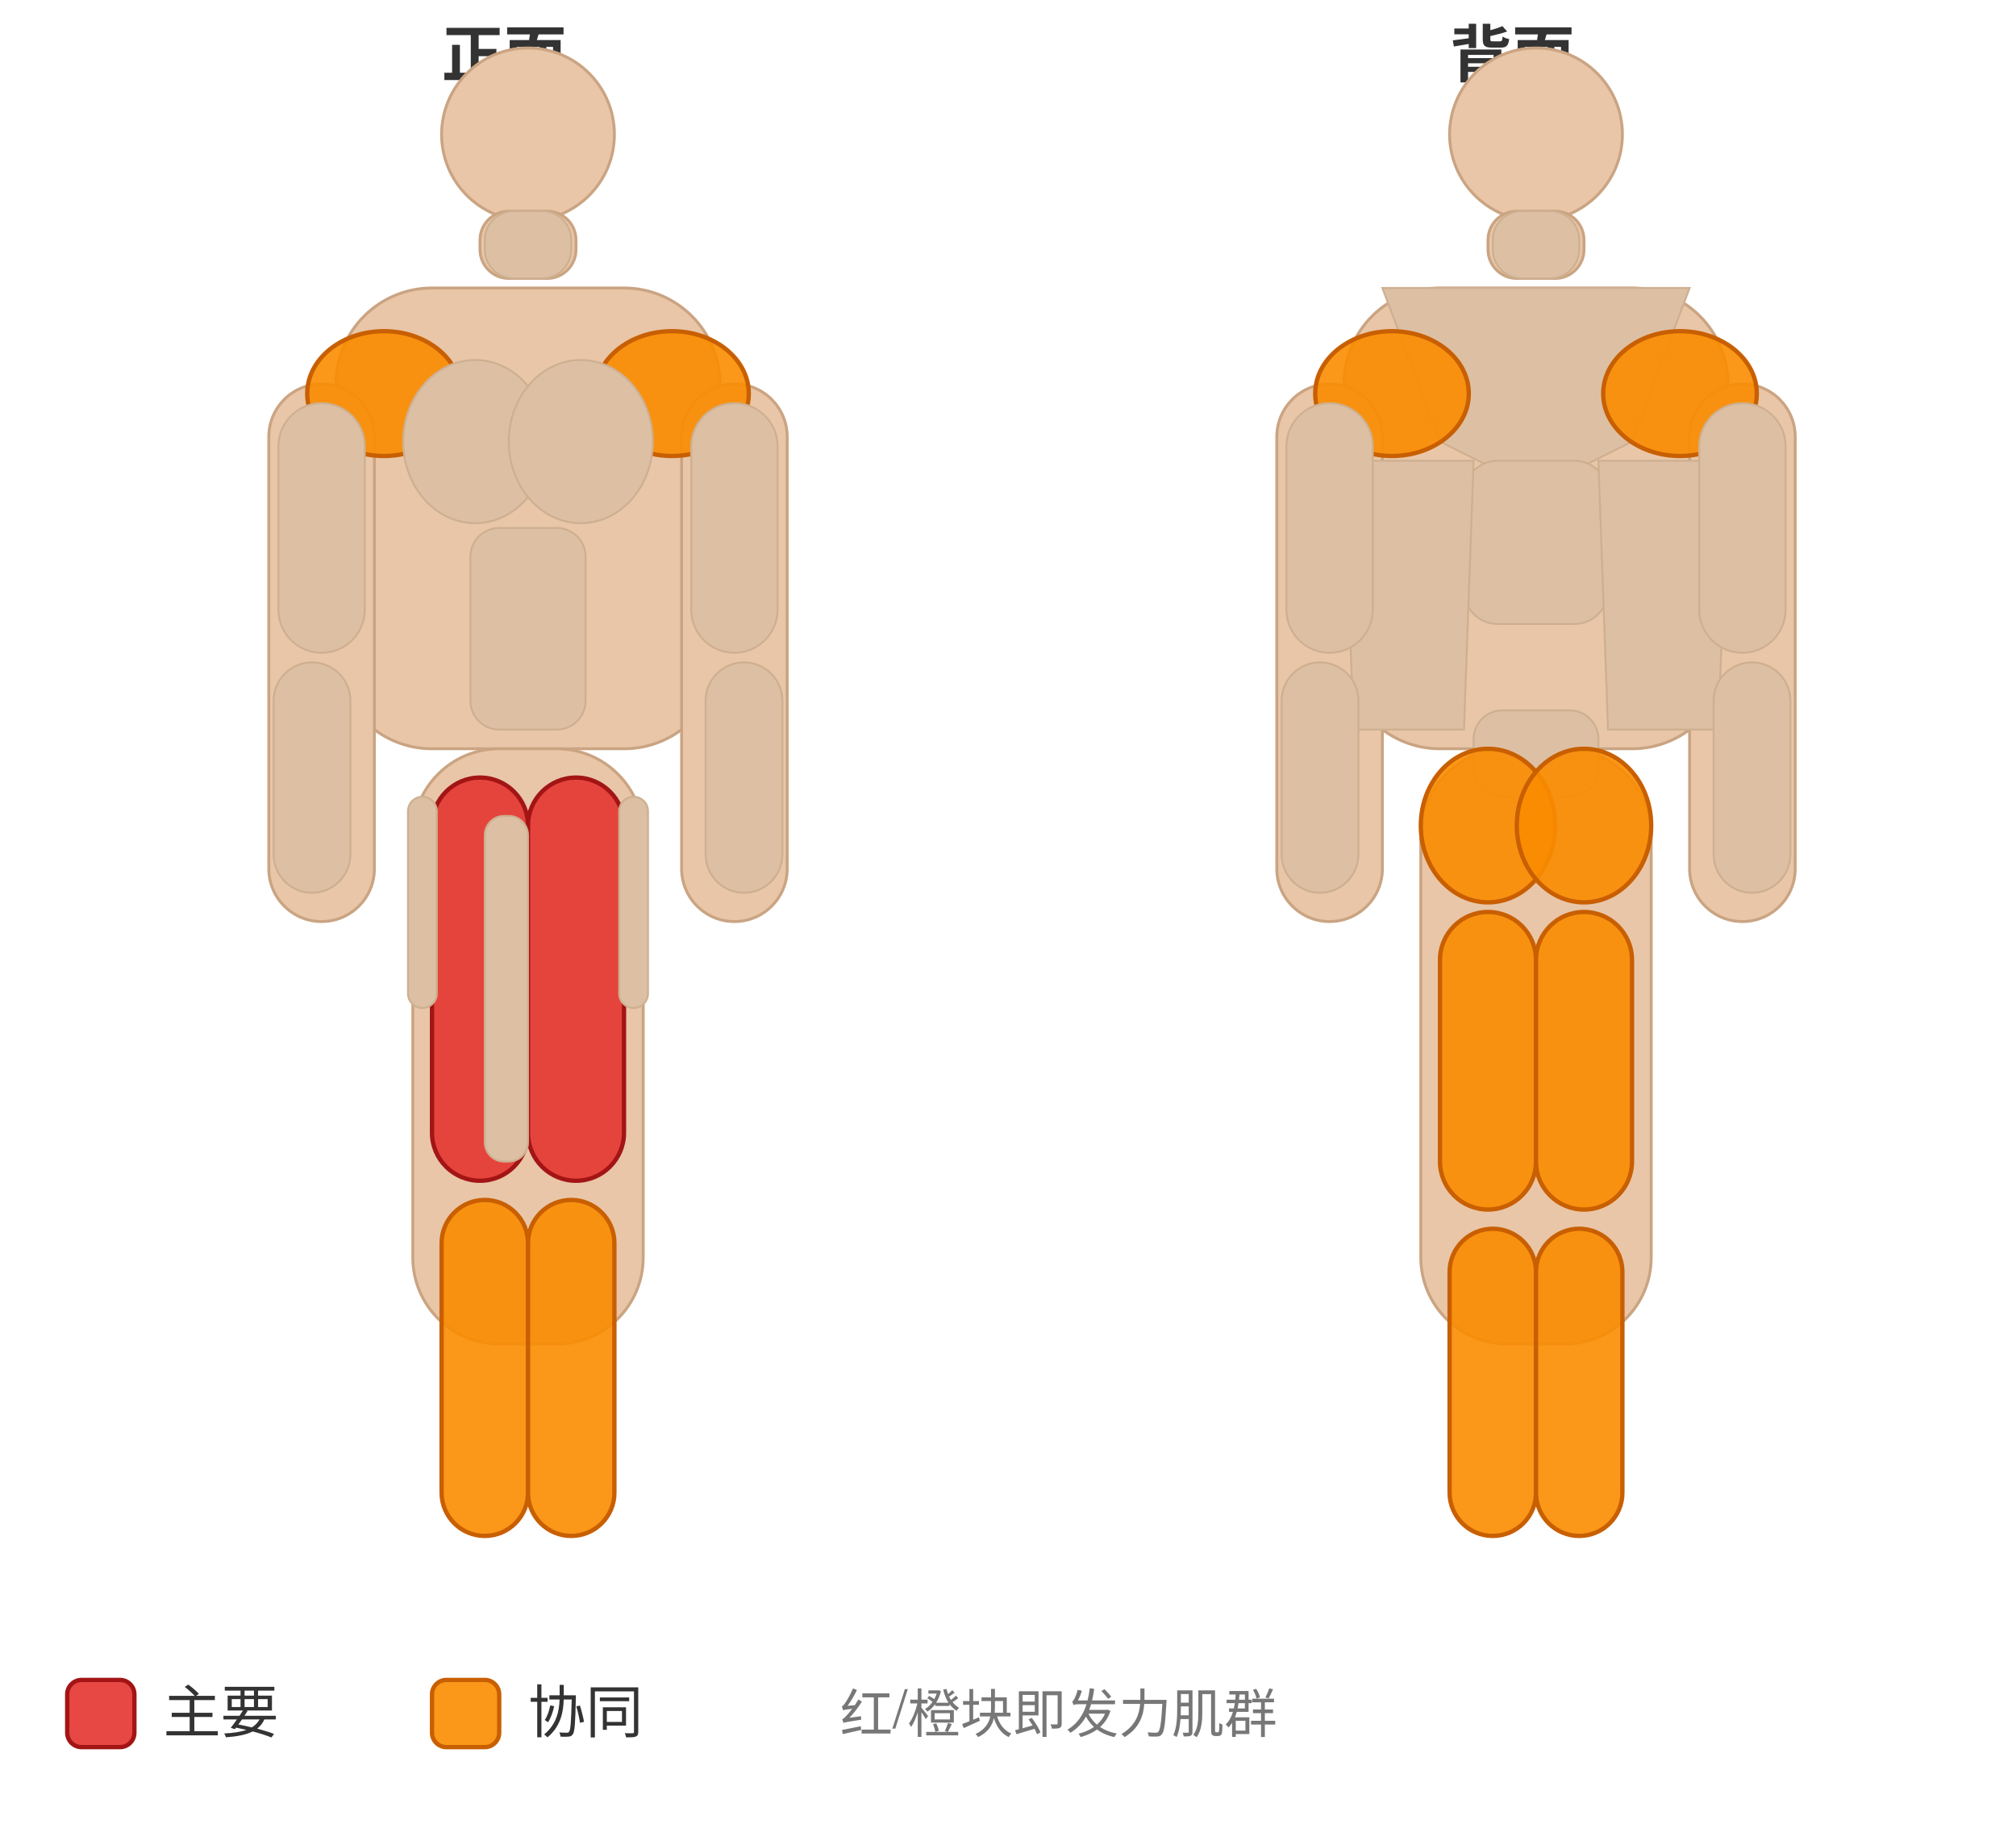
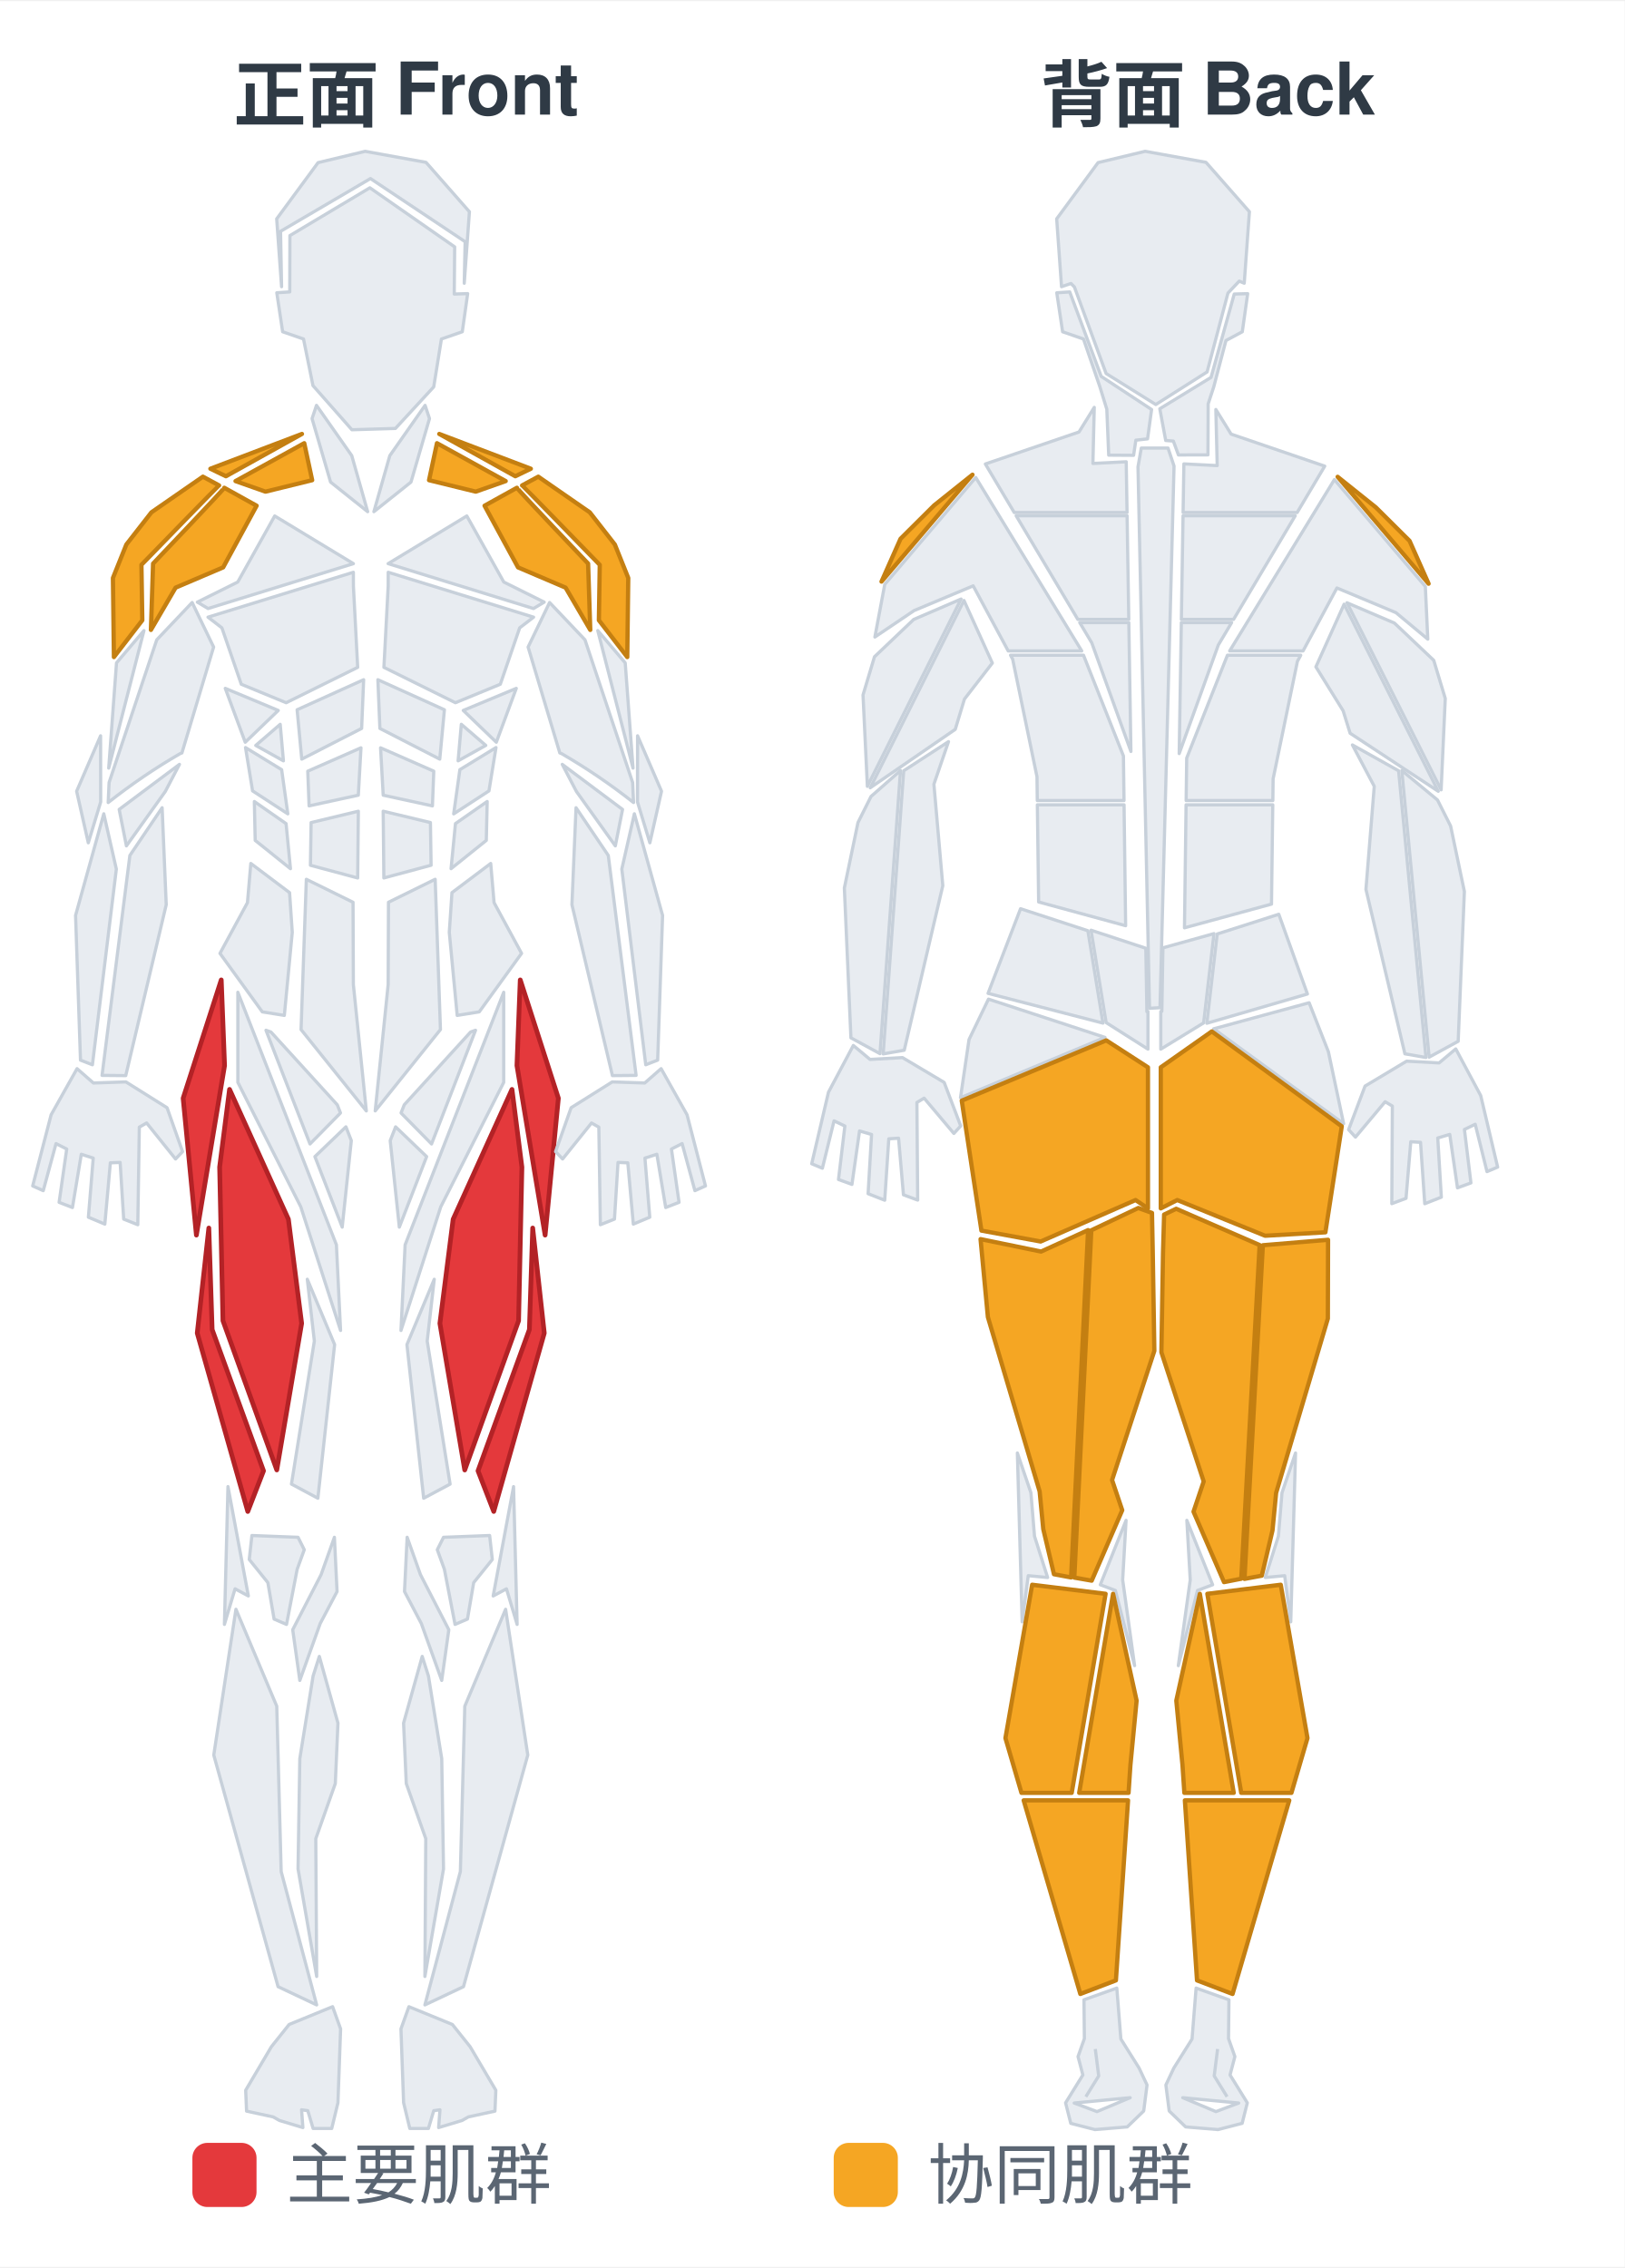
- <svg xmlns="http://www.w3.org/2000/svg" viewBox="0 0 420 380" width="420" height="380" font-family="-apple-system,Segoe UI,Helvetica,Arial,sans-serif">
-   <rect width="420" height="380" fill="#ffffff" />
-   <text x="105" y="16" font-size="13" font-weight="700" text-anchor="middle" fill="#333">正面</text>
-   <text x="315" y="16" font-size="13" font-weight="700" text-anchor="middle" fill="#333">背面</text>
-   <g transform="translate(10,0)">
-     <circle fill="#e9c6a8" stroke="#caa482" stroke-width="0.6" cx="100" cy="28" r="18" />
-     <rect fill="#e9c6a8" stroke="#caa482" stroke-width="0.6" x="90" y="44" width="20" height="14" rx="6" />
-     <rect fill="#e9c6a8" stroke="#caa482" stroke-width="0.6" x="60" y="60" width="80" height="96" rx="20" />
-     <rect fill="#e9c6a8" stroke="#caa482" stroke-width="0.6" x="46" y="80" width="22" height="112" rx="11" />
-     <rect fill="#e9c6a8" stroke="#caa482" stroke-width="0.6" x="132" y="80" width="22" height="112" rx="11" />
-     <rect fill="#e9c6a8" stroke="#caa482" stroke-width="0.6" x="76" y="156" width="48" height="124" rx="18" />
-     <rect fill="#ddc0a4" stroke="#cdb090" stroke-width="0.4" x="91" y="44" width="18" height="14" rx="6" />
-     <ellipse fill="#fb8c00" fill-opacity="0.9" stroke="#c85f00" stroke-width="0.9" cx="70" cy="82" rx="16" ry="13" />
-     <ellipse fill="#fb8c00" fill-opacity="0.9" stroke="#c85f00" stroke-width="0.9" cx="130" cy="82" rx="16" ry="13" />
-     <ellipse fill="#ddc0a4" stroke="#cdb090" stroke-width="0.4" cx="89" cy="92" rx="15" ry="17" />
-     <ellipse fill="#ddc0a4" stroke="#cdb090" stroke-width="0.4" cx="111" cy="92" rx="15" ry="17" />
-     <rect fill="#ddc0a4" stroke="#cdb090" stroke-width="0.4" x="48" y="84" width="18" height="52" rx="9" />
-     <rect fill="#ddc0a4" stroke="#cdb090" stroke-width="0.4" x="134" y="84" width="18" height="52" rx="9" />
-     <rect fill="#ddc0a4" stroke="#cdb090" stroke-width="0.4" x="47" y="138" width="16" height="48" rx="8" />
-     <rect fill="#ddc0a4" stroke="#cdb090" stroke-width="0.4" x="137" y="138" width="16" height="48" rx="8" />
-     <rect fill="#ddc0a4" stroke="#cdb090" stroke-width="0.4" x="88" y="110" width="24" height="42" rx="6" />
-     <rect fill="#e53935" fill-opacity="0.92" stroke="#a31515" stroke-width="0.9" x="80" y="162" width="20" height="84" rx="10" />
-     <rect fill="#e53935" fill-opacity="0.92" stroke="#a31515" stroke-width="0.9" x="100" y="162" width="20" height="84" rx="10" />
-     <rect fill="#ddc0a4" stroke="#cdb090" stroke-width="0.4" x="91" y="170" width="9" height="72" rx="4" />
-     <rect fill="#ddc0a4" stroke="#cdb090" stroke-width="0.4" x="75" y="166" width="6" height="44" rx="3" />
-     <rect fill="#ddc0a4" stroke="#cdb090" stroke-width="0.4" x="119" y="166" width="6" height="44" rx="3" />
-     <rect fill="#fb8c00" fill-opacity="0.9" stroke="#c85f00" stroke-width="0.9" x="82" y="250" width="18" height="70" rx="9" />
-     <rect fill="#fb8c00" fill-opacity="0.9" stroke="#c85f00" stroke-width="0.9" x="100" y="250" width="18" height="70" rx="9" />
+ <svg xmlns="http://www.w3.org/2000/svg" viewBox="0 0 76 106" width="260" height="363" role="img" font-family="-apple-system,BlinkMacSystemFont,Segoe UI,Helvetica,Arial,sans-serif">
+   <rect width="76" height="106" fill="#ffffff" />
+   <text x="19" y="5.6" font-size="3.4" font-weight="600" text-anchor="middle" fill="#2f3a45">正面 Front</text>
+   <text x="56.5" y="5.6" font-size="3.4" font-weight="600" text-anchor="middle" fill="#2f3a45">背面 Back</text>
+   <g transform="translate(1.5,7)">
+     <path d="m 11.672,6.359 -0.048,-2.591 4.206,-2.468 4.428,2.954 -0.041,1.944 0.242,-3.345 -2.031,-2.311 -2.845,-0.516 -2.204,0.529 -1.936,2.631 z" fill="#e8ecf1" stroke="#c7d0da" stroke-width="0.15" stroke-linejoin="round" />
+     <path d="m 19.749,6.703 0.02,-2.207 -3.967,-2.764 -3.741,2.236 -0.006,2.635 -0.607,0.04 0.274,1.824 0.976,0.339 0.442,2.18 1.822,2.066 2.035,-0.061 1.792,-1.944 0.36,-2.241 0.976,-0.339 0.252,-1.784 z" fill="#e8ecf1" stroke="#c7d0da" stroke-width="0.15" stroke-linejoin="round" />
+     <path d="m 13.305,11.911 1.65,2.352 0.744,2.622 -1.735,-1.384 -0.866,-2.971 z" fill="#e8ecf1" stroke="#c7d0da" stroke-width="0.15" stroke-linejoin="round" />
+     <path d="m 18.385,11.911 -1.65,2.352 -0.745,2.622 1.735,-1.384 0.866,-2.971 z" fill="#e8ecf1" stroke="#c7d0da" stroke-width="0.15" stroke-linejoin="round" />
+     <path d="m 19.048,13.248 3.557,1.979 0.727,-0.351 z m -0.107,0.433 -0.371,1.731 2.185,0.536 1.401,-0.494 z" fill="#f5a623" stroke="#c47f11" stroke-width="0.2" stroke-linejoin="round" />
+     <path d="m 22.922,15.657 0.758,-0.41 2.408,1.668 1.174,1.507 0.627,1.563 -0.046,3.702 -1.328,-1.722 0.041,-2.594 -0.488,-0.5 c 0,0 -3.098,-3.191 -3.144,-3.214 z m -0.241,0.109 c -0.001,0.052 3.33,3.547 3.33,3.547 l 0.101,3.104 -1.154,-1.978 -2.225,-0.948 -1.566,-2.885 z" fill="#f5a623" stroke="#c47f11" stroke-width="0.2" stroke-linejoin="round" />
+     <path d="m 12.625,13.248 -3.557,1.979 -0.727,-0.351 z m 0.107,0.433 0.371,1.731 -2.185,0.536 -1.401,-0.494 z" fill="#f5a623" stroke="#c47f11" stroke-width="0.2" stroke-linejoin="round" />
+     <path d="m 8.75,15.657 -0.758,-0.41 -2.408,1.668 -1.174,1.507 -0.627,1.563 0.046,3.702 1.328,-1.722 -0.041,-2.594 0.488,-0.5 c 0,0 3.098,-3.191 3.144,-3.214 z m 0.241,0.109 c 0.002,0.052 -3.33,3.547 -3.33,3.547 l -0.101,3.104 1.154,-1.978 2.225,-0.948 1.566,-2.885 z" fill="#f5a623" stroke="#c47f11" stroke-width="0.2" stroke-linejoin="round" />
+     <path d="m 27.622,30.815 -0.338,1.705 -1.819,-2.544 -0.663,-1.269 z m -2.853,-2.61 c -0.026,-0.014 -0.054,-0.025 -0.082,-0.032 l -1.483,-4.955 1.005,-2.084 1.655,1.745 2.23,6.677 0.042,0.937 c -1.065,-0.842 -2.19,-1.607 -3.364,-2.288 z m 1.694,-5.757 1.649,6.434 -0.365,-4.923 z" fill="#e8ecf1" stroke="#c7d0da" stroke-width="0.15" stroke-linejoin="round" />
+     <path d="m 26.955,32.969 1.301,10.289 -1.108,0.01 -1.894,-7.996 0.192,-4.537 z m 1.22,-1.95 -0.587,2.586 1.119,9.156 0.558,-0.217 0.23,-6.77 z" fill="#e8ecf1" stroke="#c7d0da" stroke-width="0.15" stroke-linejoin="round" />
+     <path d="m 4.075,30.815 0.338,1.705 1.819,-2.544 0.663,-1.269 z m 2.853,-2.61 c 0.026,-0.014 0.054,-0.025 0.082,-0.032 l 1.483,-4.955 -1.005,-2.084 -1.655,1.745 -2.23,6.677 -0.042,0.937 c 1.065,-0.842 2.19,-1.607 3.364,-2.288 z m -1.694,-5.757 -1.649,6.434 0.365,-4.923 z" fill="#e8ecf1" stroke="#c7d0da" stroke-width="0.15" stroke-linejoin="round" />
+     <path d="m 4.575,32.969 -1.301,10.289 1.108,0.01 1.894,-7.996 -0.192,-4.537 z m -1.22,-1.95 0.587,2.586 -1.119,9.156 -0.558,-0.217 -0.23,-6.77 z" fill="#e8ecf1" stroke="#c7d0da" stroke-width="0.15" stroke-linejoin="round" />
+     <path d="m 20.337,17.085 1.729,3.091 1.890,0.94 -0.5,0.3 -6.8, -2.1 z" fill="#e8ecf1" stroke="#c7d0da" stroke-width="0.15" stroke-linejoin="round" />
+     <path d="m 16.66,19.72 6.8,2.1 -0.65,0.5 -0.906,2.638 -2.1,0.865 -3.345,-1.655 0.2,-3.8 z" fill="#e8ecf1" stroke="#c7d0da" stroke-width="0.15" stroke-linejoin="round" />
+     <path d="m 11.351,17.085 -1.729,3.091 -1.890,0.94 0.5,0.3 6.8,-2.1 z" fill="#e8ecf1" stroke="#c7d0da" stroke-width="0.15" stroke-linejoin="round" />
+     <path d="m 15.03,19.72 -6.8,2.1 0.65,0.5 0.906,2.638 2.1,0.865 3.346,-1.655 -0.2,-3.8 z" fill="#e8ecf1" stroke="#c7d0da" stroke-width="0.15" stroke-linejoin="round" />
+     <path d="m 19.642,34.708 1.813,-1.365 0.157,1.833 1.286,2.373 -1.98,2.737 -1.031,0.166 -0.37,-3.888 z" fill="#e8ecf1" stroke="#c7d0da" stroke-width="0.15" stroke-linejoin="round" />
+     <path d="M 19.289,26.152 l -3.112 -1.406 0.094 2.28 2.801 1.436 z M 21.224,27.820 l -1.294 0.721 0.15 -1.709 z M 20.171,26.183 l 2.48 -1.032 -0.934 2.521 z M 21.702,27.921 l -1.69 1.034 -0.289 2.068 1.65 -1.075 z" fill="#e8ecf1" stroke="#c7d0da" stroke-width="0.15" stroke-linejoin="round" />
+     <path d="M 18.791,29.025 l -0.062 1.624 -2.303 -0.5 -0.124 -2.217 z M 18.635,31.429 l 0.031 1.998 -2.21 0.594 -0.031 -3.123 z M 21.290,30.444 l -1.484 1.034 -0.206 2.109 1.649 -1.324 z" fill="#e8ecf1" stroke="#c7d0da" stroke-width="0.15" stroke-linejoin="round" />
+     <path d="m 12.046,34.708 -1.813,-1.365 -0.157,1.833 -1.286,2.374 1.98,2.736 1.031,0.166 0.371,-3.887 z" fill="#e8ecf1" stroke="#c7d0da" stroke-width="0.15" stroke-linejoin="round" />
+     <path d="m 15.636,44.92 -0.606,-5.912 -0.015,-3.849 -2.185,-1.075 -0.247,7.03 z" fill="#e8ecf1" stroke="#c7d0da" stroke-width="0.15" stroke-linejoin="round" />
+     <path d="m 16.052,44.919 0.606,-5.912 0.015,-3.849 2.184,-1.075 0.247,7.03 z" fill="#e8ecf1" stroke="#c7d0da" stroke-width="0.15" stroke-linejoin="round" />
+     <path d="m 12.399,26.152 3.112,-1.406 -0.094,2.28 -2.801,1.436 z m -1.935,1.669 1.294,0.721 -0.15,-1.709 z m 1.053,-1.637 -2.479,-1.033 0.934,2.521 z m -1.532,1.737 1.69,1.034 0.289,2.067 -1.649,-1.075 z" fill="#e8ecf1" stroke="#c7d0da" stroke-width="0.15" stroke-linejoin="round" />
+     <path d="M 12.897,29.025 l 0.062 1.624 2.303 -0.5 0.124 -2.217 z M 13.053,31.430 l -0.031 1.998 2.21 0.594 0.031 -3.123 z M 10.398,30.445 l 1.484 1.034 0.206 2.109 -1.65 -1.324 z" fill="#e8ecf1" stroke="#c7d0da" stroke-width="0.15" stroke-linejoin="round" />
+     <path d="m 14.404,45.04 0.022,-0.028 -0.149,-0.379 -3.102,-3.404 -0.233,-0.083 2.059,5.32 z m -1.173,2.018 1.277,3.299 0.426,-4.049 -0.252,-0.643 z" fill="#e8ecf1" stroke="#c7d0da" stroke-width="0.15" stroke-linejoin="round" />
+     <path d="m 17.284,45.04 -0.022,-0.028 0.149,-0.379 3.102,-3.404 0.232,-0.083 -2.058,5.32 z m 1.173,2.018 -1.277,3.299 -0.426,-4.048 0.252,-0.643 z" fill="#e8ecf1" stroke="#c7d0da" stroke-width="0.15" stroke-linejoin="round" />
+     <path d="m 23.419,50.399 -0.155,4.751 -2.403,6.609 0.736,1.9 2.364,-8.344 z m -0.582,-11.608 -0.155,4.007 1.318,7.932 0.62,-6.403 z m -0.387,5.123 -2.752,6.073 -0.62,4.874 1.162,6.858 2.519,-6.981 0.155,-7.188 z" fill="#e4393c" stroke="#b32226" stroke-width="0.22" stroke-linejoin="round" />
+     <path d="m 22.063,39.37 v 4.214 l -2.946,5.825 -1.86,5.783 0.194,-4.007 z m -3.249,13.426 -0.065,0.155 -1.213,2.902 0.783,7.188 1.236,-0.661 -1.071,-6.693 z" fill="#e8ecf1" stroke="#c7d0da" stroke-width="0.15" stroke-linejoin="round" />
+     <path d="m 17.256,87.868 0.124,3.452 0.29,1.206 h 0.871 l 0.249,-0.832 0.291,-0.042 -0.062,0.832 1.099,-0.333 0.291,-0.166 1.244,-0.27 0.042,-0.977 -1.203,-2.037 -0.83,-1.04 -2.033,-0.832 z" fill="#e8ecf1" stroke="#c7d0da" stroke-width="0.15" stroke-linejoin="round" />
+     <path d="m 18.251,70.441 0.291,0.915 0.622,3.868 0.083,5.157 -0.871,5.033 0.041,-6.447 -0.912,-2.578 -0.126,-2.828 z m 1.992,2.329 -0.208,7.736 -1.659,6.239 1.805,-0.853 3.008,-10.836 -1.037,-6.821 z" fill="#e8ecf1" stroke="#c7d0da" stroke-width="0.15" stroke-linejoin="round" />
+     <path d="m 21.405,64.784 0.124,1.123 -0.871,1.082 -0.291,1.706 -0.581,0.249 -0.498,-2.579 -0.332,-0.915 0.291,-0.582 z m -3.859,0.083 0.622,1.747 1.327,2.579 -0.332,2.371 -0.954,-2.662 -0.787,-1.497 z m 4.978,-2.37 -0.954,5.116 0.622,-0.333 0.498,1.664 z" fill="#e8ecf1" stroke="#c7d0da" stroke-width="0.15" stroke-linejoin="round" />
+     <path d="m 8.269,50.399 0.155,4.751 2.403,6.61 -0.736,1.9 -2.364,-8.344 z m 0.581,-11.608 0.155,4.007 -1.318,7.932 -0.62,-6.403 z m 0.388,5.122 2.752,6.072 0.62,4.874 -1.162,6.858 -2.519,-6.982 -0.155,-7.188 z" fill="#e4393c" stroke="#b32226" stroke-width="0.22" stroke-linejoin="round" />
+     <path d="m 9.626,39.369 v 4.214 l 2.945,5.825 1.86,5.783 -0.194,-4.007 z m 3.249,13.426 0.065,0.155 1.213,2.902 -0.783,7.188 -1.236,-0.661 1.071,-6.693 z" fill="#e8ecf1" stroke="#c7d0da" stroke-width="0.15" stroke-linejoin="round" />
+     <path d="m 14.433,87.868 -0.124,3.452 -0.291,1.206 h -0.871 l -0.249,-0.832 -0.291,-0.042 0.062,0.832 -1.099,-0.333 -0.291,-0.166 -1.245,-0.27 -0.041,-0.977 1.203,-2.038 0.83,-1.04 2.033,-0.832 z" fill="#e8ecf1" stroke="#c7d0da" stroke-width="0.15" stroke-linejoin="round" />
+     <path d="m 13.438,70.441 -0.291,0.915 -0.622,3.868 -0.083,5.157 0.872,5.033 -0.042,-6.447 0.913,-2.578 0.124,-2.828 z m -1.992,2.329 0.207,7.736 1.66,6.239 -1.805,-0.853 -3.008,-10.836 1.037,-6.821 z" fill="#e8ecf1" stroke="#c7d0da" stroke-width="0.15" stroke-linejoin="round" />
+     <path d="m 10.284,64.784 -0.124,1.123 0.871,1.082 0.291,1.706 0.581,0.249 0.498,-2.579 0.332,-0.915 -0.291,-0.582 z m 3.859,0.083 -0.622,1.747 -1.328,2.579 0.332,2.371 0.954,-2.662 0.788,-1.496 z m -4.979,-2.371 0.954,5.116 -0.622,-0.333 -0.498,1.664 z" fill="#e8ecf1" stroke="#c7d0da" stroke-width="0.15" stroke-linejoin="round" />
+     <path d="m 3.205,27.37 0.005,3.094 -0.58,1.912 -0.545,-2.412 z" fill="#e8ecf1" stroke="#c7d0da" stroke-width="0.15" stroke-linejoin="round" />
+     <path d="m 4.39,43.563 -1.52,0.051 -0.766,-0.671 -1.213,2.158 -0.862,3.329 0.494,0.221 0.598,-2.202 0.5,0.254 -0.356,2.494 0.624,0.243 0.414,-2.492 0.558,0.179 -0.226,2.766 0.769,0.323 0.258,-2.868 0.458,-0.018 0.166,2.652 0.66,0.263 0.071,-4.566 0.342,-0.194 1.353,1.684 0.328,-0.344 -0.726,-2.055 z" fill="#e8ecf1" stroke="#c7d0da" stroke-width="0.15" stroke-linejoin="round" />
+     <path d="m 28.325,27.37 -0.005,3.094 0.58,1.912 0.545,-2.412 z" fill="#e8ecf1" stroke="#c7d0da" stroke-width="0.15" stroke-linejoin="round" />
+     <path d="m 27.14,43.563 1.52,0.051 0.766,-0.671 1.213,2.158 0.862,3.329 -0.494,0.221 -0.598,-2.202 -0.5,0.254 0.356,2.494 -0.624,0.243 -0.414,-2.492 -0.558,0.179 0.226,2.766 -0.769,0.323 -0.258,-2.868 -0.458,-0.018 -0.166,2.652 -0.66,0.263 -0.071,-4.566 -0.342,-0.194 -1.353,1.684 -0.328,-0.344 0.726,-2.055 z" fill="#e8ecf1" stroke="#c7d0da" stroke-width="0.15" stroke-linejoin="round" />
+     <path d="m 48.157,6.359 0.442,-0.15 0.161,0.164 1.482,4.048 2.324,1.451 2.4,-1.524 0.976,-3.69 0.528,-0.559 0.234,0.098 0.242,-3.345 -2.031,-2.311 -2.845,-0.516 -2.204,0.529 -1.936,2.631 z" fill="#e8ecf1" stroke="#c7d0da" stroke-width="0.15" stroke-linejoin="round" />
+     <path d="m 52.37,12.105 -2.358,-1.55 -1.471,-3.951 -0.607,0.04 0.274,1.824 0.976,0.339 0.761,2.216 0.33,1.068 0.089,2.149 1.164,0.008 0.106,-0.708 0.547,-0.061 z m 1.018,1.476 0.238,0.65 1.381,-0.004 0.01,-2.388 0.26,-0.791 0.572,-2.17 0.764,-0.41 0.252,-1.784 -0.629,0.019 -1.085,3.9 -2.397,1.467 0.277,1.485 z" fill="#e8ecf1" stroke="#c7d0da" stroke-width="0.15" stroke-linejoin="round" />
+     <path d="M 49.625,14.629 L 49.688,12.005 L 48.974,13.157 L 44.594,14.654 L 45.945,16.925 L 51.222,16.925 L 51.183,14.550 Z" fill="#e8ecf1" stroke="#c7d0da" stroke-width="0.15" stroke-linejoin="round" />
+     <path d="M 46.034,17.075 L 48.920,21.925 L 51.303,21.925 L 51.224,17.075 Z" fill="#e8ecf1" stroke="#c7d0da" stroke-width="0.15" stroke-linejoin="round" />
+     <path d="M 49.009,22.075 L 49.572,23.022 L 51.403,28.104 L 51.305,22.075 Z" fill="#e8ecf1" stroke="#c7d0da" stroke-width="0.15" stroke-linejoin="round" />
+     <path d="M 55.439,14.729 L 55.376,12.104 L 56.090,13.256 L 60.470,14.754 L 59.179,16.925 L 53.844,16.925 L 53.881,14.649 Z" fill="#e8ecf1" stroke="#c7d0da" stroke-width="0.15" stroke-linejoin="round" />
+     <path d="M 59.089,17.075 L 56.204,21.925 L 53.763,21.925 L 53.842,17.075 Z" fill="#e8ecf1" stroke="#c7d0da" stroke-width="0.15" stroke-linejoin="round" />
+     <path d="M 56.114,22.075 L 55.492,23.121 L 53.661,28.203 L 53.761,22.075 Z" fill="#e8ecf1" stroke="#c7d0da" stroke-width="0.15" stroke-linejoin="round" />
+     <path d="M 44.144,15.285 L 39.888,20.286 L 39.426,22.749 L 41.263,21.510 L 44.025,20.355 L 45.663,23.400 L 49.103,23.400 Z" fill="#e8ecf1" stroke="#c7d0da" stroke-width="0.15" stroke-linejoin="round" />
+     <path d="M 42.201,16.586 L 40.626,18.152 L 39.736,20.156 L 43.992,15.155 Z" fill="#f5a623" stroke="#c47f11" stroke-width="0.2" stroke-linejoin="round" />
+     <path d="M 45.771,23.600 L 45.872,23.789 L 47.009,29.286 L 47.023,30.400 L 51.080,30.400 L 51.053,28.314 L 49.185,23.600 Z" fill="#e8ecf1" stroke="#c7d0da" stroke-width="0.15" stroke-linejoin="round" />
+     <path d="M 47.026,30.600 L 47.086,35.145 L 51.156,36.255 L 51.082,30.600 Z" fill="#e8ecf1" stroke="#c7d0da" stroke-width="0.15" stroke-linejoin="round" />
+     <path d="M 62.863,16.686 L 64.438,18.251 L 65.328,20.255 L 61.073,15.254 Z" fill="#f5a623" stroke="#c47f11" stroke-width="0.2" stroke-linejoin="round" />
+     <path d="M 60.921,15.384 L 65.176,20.385 L 65.290,22.849 L 63.801,21.609 L 61.039,20.454 L 59.455,23.400 L 56.022,23.400 Z" fill="#e8ecf1" stroke="#c7d0da" stroke-width="0.15" stroke-linejoin="round" />
+     <path d="M 59.347,23.600 L 59.192,23.888 L 58.055,29.385 L 58.042,30.400 L 53.986,30.400 L 54.012,28.413 L 55.918,23.600 Z" fill="#e8ecf1" stroke="#c7d0da" stroke-width="0.15" stroke-linejoin="round" />
+     <path d="M 58.039,30.600 L 57.979,35.245 L 53.908,36.354 L 53.983,30.600 Z" fill="#e8ecf1" stroke="#c7d0da" stroke-width="0.15" stroke-linejoin="round" />
+     <path d="M 43.593,21.039 L 44.920,23.967 L 43.615,25.653 L 43.186,27.069 L 39.209,29.802 Z" fill="#e8ecf1" stroke="#c7d0da" stroke-width="0.15" stroke-linejoin="round" />
+     <path d="M 43.459,20.972 L 39.075,29.735 L 38.871,25.461 L 39.407,23.674 L 41.242,21.927 Z" fill="#e8ecf1" stroke="#c7d0da" stroke-width="0.15" stroke-linejoin="round" />
+     <path d="M 40.717,42.425 l -1.518,0.086 -0.782,-0.653 -1.162,2.186 -0.784,3.348 0.499,0.209 0.546,-2.216 0.506,0.242 -0.298,2.502 0.629,0.229 0.355,-2.501 0.562,0.165 -0.161,2.771 0.777,0.305 0.191,-2.873 0.457,-0.029 0.228,2.648 0.666,0.248 -0.036,-4.567 0.337,-0.202 1.392,1.651 0.32,-0.351 -0.774,-2.037 z" fill="#e8ecf1" stroke="#c7d0da" stroke-width="0.15" stroke-linejoin="round" />
+     <path d="M 40.775,29.006 L 42.870,27.644 L 42.187,29.635 L 42.603,34.383 L 40.799,42.081 L 39.814,42.253 Z" fill="#e8ecf1" stroke="#c7d0da" stroke-width="0.15" stroke-linejoin="round" />
+     <path d="M 39.665,42.242 L 38.305,41.501 L 37.998,34.491 L 38.635,31.429 L 39.245,30.209 L 40.625,28.994 Z" fill="#e8ecf1" stroke="#c7d0da" stroke-width="0.15" stroke-linejoin="round" />
+     <path d="M 61.376,21.213 L 60.056,24.145 L 61.330,26.199 L 61.657,27.251 L 65.780,29.966 Z" fill="#e8ecf1" stroke="#c7d0da" stroke-width="0.15" stroke-linejoin="round" />
+     <path d="M 61.510,21.146 L 65.914,29.899 L 66.108,25.624 L 65.568,23.839 L 63.729,22.096 Z" fill="#e8ecf1" stroke="#c7d0da" stroke-width="0.15" stroke-linejoin="round" />
+     <path d="M 64.301,42.592 l 1.518,0.083 0.78,-0.655 1.167,2.183 0.792,3.346 -0.498,0.211 -0.551,-2.215 -0.505,0.243 0.304,2.501 -0.629,0.23 -0.361,-2.5 -0.562,0.167 0.168,2.77 -0.776,0.306 -0.197,-2.872 -0.457,-0.028 -0.222,2.648 -0.665,0.249 0.025,-4.567 -0.337,-0.201 -1.388,1.655 -0.321,-0.35 0.77,-2.039 z" fill="#e8ecf1" stroke="#c7d0da" stroke-width="0.15" stroke-linejoin="round" />
+     <path d="M 65.204,42.420 L 63.925,29.007 L 61.764,27.798 L 62.786,29.733 L 62.397,34.555 L 64.219,42.248 Z" fill="#e8ecf1" stroke="#c7d0da" stroke-width="0.15" stroke-linejoin="round" />
+     <path d="M 64.075,28.993 L 65.353,42.405 L 66.712,41.663 L 67.002,34.653 L 66.358,31.591 L 65.745,30.373 Z" fill="#e8ecf1" stroke="#c7d0da" stroke-width="0.15" stroke-linejoin="round" />
+     <path d="m 51.734,14.789 0.539,25.331 0.49,-0.03 0.657,-25.339 -0.281,-0.842 -1.251,-4.9e-4 z" fill="#e8ecf1" stroke="#c7d0da" stroke-width="0.15" stroke-linejoin="round" />
+     <path d="M 52.100,37.310 L 49.537,36.465 L 50.244,40.788 L 52.200,42.030 L 52.200,40.270 L 52.150,40.280 Z" fill="#e8ecf1" stroke="#c7d0da" stroke-width="0.15" stroke-linejoin="round" />
+     <path d="M 49.389,36.490 L 46.240,35.460 L 44.720,39.420 L 50.096,40.812 Z" fill="#e8ecf1" stroke="#c7d0da" stroke-width="0.15" stroke-linejoin="round" />
+     <path d="M 52.800,42.030 L 52.800,40.270 L 52.850,40.260 L 52.900,37.290 L 55.289,36.625 L 54.805,40.801 Z" fill="#e8ecf1" stroke="#c7d0da" stroke-width="0.15" stroke-linejoin="round" />
+     <path d="M 55.439,36.643 L 55.980,36.470 L 58.320,35.720 L 59.660,39.450 L 54.955,40.819 Z" fill="#e8ecf1" stroke="#c7d0da" stroke-width="0.15" stroke-linejoin="round" />
+     <path d="M 50.191,41.481 L 44.740,39.690 L 43.830,41.580 L 43.431,44.301 Z" fill="#e8ecf1" stroke="#c7d0da" stroke-width="0.15" stroke-linejoin="round" />
+     <path d="M 50.249,41.619 L 43.489,44.439 L 44.410,50.520 L 47.180,51.030 L 51.620,49.090 L 52.200,49.480 L 52.200,42.880 Z" fill="#f5a623" stroke="#c47f11" stroke-width="0.2" stroke-linejoin="round" />
+     <path d="M 55.274,41.079 L 61.354,45.519 L 60.640,42.150 L 59.740,39.860 Z" fill="#e8ecf1" stroke="#c7d0da" stroke-width="0.15" stroke-linejoin="round" />
+     <path d="M 55.186,41.201 L 52.800,42.880 L 52.800,49.480 L 53.570,49.090 L 57.680,50.760 L 60.500,50.600 L 61.266,45.641 Z" fill="#f5a623" stroke="#c47f11" stroke-width="0.2" stroke-linejoin="round" />
+     <path d="m 51.176,64.074 -1.206,3.015 0.707,0.266 0.898,3.518 -0.558,-4.012 z m -5.085,-3.15 0.634,1.861 0.168,2.033 0.613,1.931 -0.906,-0.085 -0.285,2.16 z" fill="#e8ecf1" stroke="#c7d0da" stroke-width="0.15" stroke-linejoin="round" />
+     <path d="m 54.019,64.074 1.206,3.015 -0.707,0.266 -0.898,3.518 0.558,-4.012 z m 5.085,-3.15 -0.634,1.861 -0.168,2.033 -0.613,1.931 0.906,-0.085 0.285,2.16 z" fill="#e8ecf1" stroke="#c7d0da" stroke-width="0.15" stroke-linejoin="round" />
+     <path d="M 50.568,67.512 L 51.669,72.509 L 51.379,75.532 L 51.292,76.825 L 48.983,76.825 Z" fill="#f5a623" stroke="#c47f11" stroke-width="0.2" stroke-linejoin="round" />
+     <path d="M 50.218,67.512 L 48.633,76.825 L 46.283,76.825 L 45.533,74.263 L 46.783,67.088 Z" fill="#f5a623" stroke="#c47f11" stroke-width="0.2" stroke-linejoin="round" />
+     <path d="M 46.386,77.175 L 51.269,77.175 L 50.701,85.598 L 49.037,86.233 Z" fill="#f5a623" stroke="#c47f11" stroke-width="0.2" stroke-linejoin="round" />
+     <path d="M 54.628,67.512 L 53.526,72.509 L 53.816,75.532 L 53.903,76.825 L 56.213,76.825 Z" fill="#f5a623" stroke="#c47f11" stroke-width="0.2" stroke-linejoin="round" />
+     <path d="M 54.978,67.512 L 56.563,76.825 L 58.912,76.825 L 59.662,74.263 L 58.412,67.088 Z" fill="#f5a623" stroke="#c47f11" stroke-width="0.2" stroke-linejoin="round" />
+     <path d="M 53.927,77.175 L 58.810,77.175 L 56.158,86.233 L 54.495,85.598 Z" fill="#f5a623" stroke="#c47f11" stroke-width="0.2" stroke-linejoin="round" />
+     <path d="M 50.933,88.341 l 0.852,1.358 0.372,0.792 -0.156,1.218 -0.77,0.744 -1.512,0.125 -1.13,-0.292 -0.242,-0.959 0.808,-1.304 -0.226,-0.86 0.297,-0.842 -0.019,-1.815 1.536,-0.548 z m -1.196,0.468 0.159,1.258 -0.602,0.974 m -0.544,0.295 1.065,0.401 1.553,-0.651 z" fill="#e8ecf1" stroke="#c7d0da" stroke-width="0.15" stroke-linejoin="round" />
+     <path d="M 49.550,50.504 L 51.751,49.461 L 52.389,49.692 L 52.424,51.499 L 52.499,56.145 L 50.521,62.188 L 50.997,63.602 L 49.569,66.897 L 48.755,66.754 Z" fill="#f5a623" stroke="#c47f11" stroke-width="0.2" stroke-linejoin="round" />
+     <path d="M 49.400,50.496 L 48.605,66.746 L 47.803,66.596 L 47.302,64.480 L 47.133,62.723 L 44.712,54.565 L 44.369,50.918 L 47.200,51.500 Z" fill="#f5a623" stroke="#c47f11" stroke-width="0.2" stroke-linejoin="round" />
+     <path d="M 54.262,88.341 l -0.852,1.358 -0.372,0.792 0.156,1.218 0.77,0.744 1.512,0.125 1.13,-0.292 0.242,-0.959 -0.808,-1.304 0.226,-0.86 -0.297,-0.842 0.019,-1.815 -1.536,-0.548 z m 1.196,0.468 -0.159,1.258 0.602,0.974 m 0.544,0.295 -1.065,0.401 -1.553,-0.651 z" fill="#e8ecf1" stroke="#c7d0da" stroke-width="0.15" stroke-linejoin="round" />
+     <path d="M 57.425,51.196 L 56.565,66.806 L 55.759,66.965 L 54.331,63.670 L 54.807,62.256 L 52.829,56.213 L 52.904,51.567 L 52.956,49.769 L 53.520,49.498 Z" fill="#f5a623" stroke="#c47f11" stroke-width="0.2" stroke-linejoin="round" />
+     <path d="M 57.575,51.204 L 60.625,50.950 L 60.616,54.633 L 58.195,62.791 L 58.026,64.547 L 57.525,66.663 L 56.715,66.814 Z" fill="#f5a623" stroke="#c47f11" stroke-width="0.2" stroke-linejoin="round" />
  </g>
-   <g transform="translate(220,0)">
-     <circle fill="#e9c6a8" stroke="#caa482" stroke-width="0.6" cx="100" cy="28" r="18" />
-     <rect fill="#e9c6a8" stroke="#caa482" stroke-width="0.6" x="90" y="44" width="20" height="14" rx="6" />
-     <rect fill="#e9c6a8" stroke="#caa482" stroke-width="0.6" x="60" y="60" width="80" height="96" rx="20" />
-     <rect fill="#e9c6a8" stroke="#caa482" stroke-width="0.6" x="46" y="80" width="22" height="112" rx="11" />
-     <rect fill="#e9c6a8" stroke="#caa482" stroke-width="0.6" x="132" y="80" width="22" height="112" rx="11" />
-     <rect fill="#e9c6a8" stroke="#caa482" stroke-width="0.6" x="76" y="156" width="48" height="124" rx="18" />
-     <rect fill="#ddc0a4" stroke="#cdb090" stroke-width="0.4" x="91" y="44" width="18" height="14" rx="6" />
-     <polygon fill="#ddc0a4" stroke="#cdb090" stroke-width="0.4" points="68,60 132,60 120,92 100,102 80,92" />
-     <ellipse fill="#fb8c00" fill-opacity="0.9" stroke="#c85f00" stroke-width="0.9" cx="70" cy="82" rx="16" ry="13" />
-     <ellipse fill="#fb8c00" fill-opacity="0.9" stroke="#c85f00" stroke-width="0.9" cx="130" cy="82" rx="16" ry="13" />
-     <rect fill="#ddc0a4" stroke="#cdb090" stroke-width="0.4" x="85" y="96" width="30" height="34" rx="7" />
-     <polygon fill="#ddc0a4" stroke="#cdb090" stroke-width="0.4" points="60,96 87,96 85,152 62,152" />
-     <polygon fill="#ddc0a4" stroke="#cdb090" stroke-width="0.4" points="113,96 140,96 138,152 115,152" />
-     <rect fill="#ddc0a4" stroke="#cdb090" stroke-width="0.4" x="87" y="148" width="26" height="18" rx="6" />
-     <rect fill="#ddc0a4" stroke="#cdb090" stroke-width="0.4" x="48" y="84" width="18" height="52" rx="9" />
-     <rect fill="#ddc0a4" stroke="#cdb090" stroke-width="0.4" x="134" y="84" width="18" height="52" rx="9" />
-     <rect fill="#ddc0a4" stroke="#cdb090" stroke-width="0.4" x="47" y="138" width="16" height="48" rx="8" />
-     <rect fill="#ddc0a4" stroke="#cdb090" stroke-width="0.4" x="137" y="138" width="16" height="48" rx="8" />
-     <ellipse fill="#fb8c00" fill-opacity="0.9" stroke="#c85f00" stroke-width="0.9" cx="90" cy="172" rx="14" ry="16" />
-     <ellipse fill="#fb8c00" fill-opacity="0.9" stroke="#c85f00" stroke-width="0.9" cx="110" cy="172" rx="14" ry="16" />
-     <rect fill="#fb8c00" fill-opacity="0.9" stroke="#c85f00" stroke-width="0.9" x="80" y="190" width="20" height="62" rx="10" />
-     <rect fill="#fb8c00" fill-opacity="0.9" stroke="#c85f00" stroke-width="0.9" x="100" y="190" width="20" height="62" rx="10" />
-     <rect fill="#fb8c00" fill-opacity="0.9" stroke="#c85f00" stroke-width="0.9" x="82" y="256" width="18" height="64" rx="9" />
-     <rect fill="#fb8c00" fill-opacity="0.9" stroke="#c85f00" stroke-width="0.9" x="100" y="256" width="18" height="64" rx="9" />
-   </g>
-   <rect x="14" y="350" width="14" height="14" rx="3" fill="#e53935" fill-opacity="0.92" stroke="#a31515" stroke-width="0.9" />
-   <text x="34" y="361" font-size="12" fill="#333">主要</text>
-   <rect x="90" y="350" width="14" height="14" rx="3" fill="#fb8c00" fill-opacity="0.9" stroke="#c85f00" stroke-width="0.9" />
-   <text x="110" y="361" font-size="12" fill="#333">协同</text>
-   <text x="175" y="361" font-size="11" fill="#777">红/橙块即发力肌群</text>
+   <rect x="9" y="100.2" width="3" height="3" rx="0.7" fill="#e4393c" />
+   <text x="13.4" y="102.8" font-size="3.1" fill="#5b6673">主要肌群</text>
+   <rect x="39" y="100.2" width="3" height="3" rx="0.7" fill="#f5a623" />
+   <text x="43.4" y="102.8" font-size="3.1" fill="#5b6673">协同肌群</text>
</svg>
